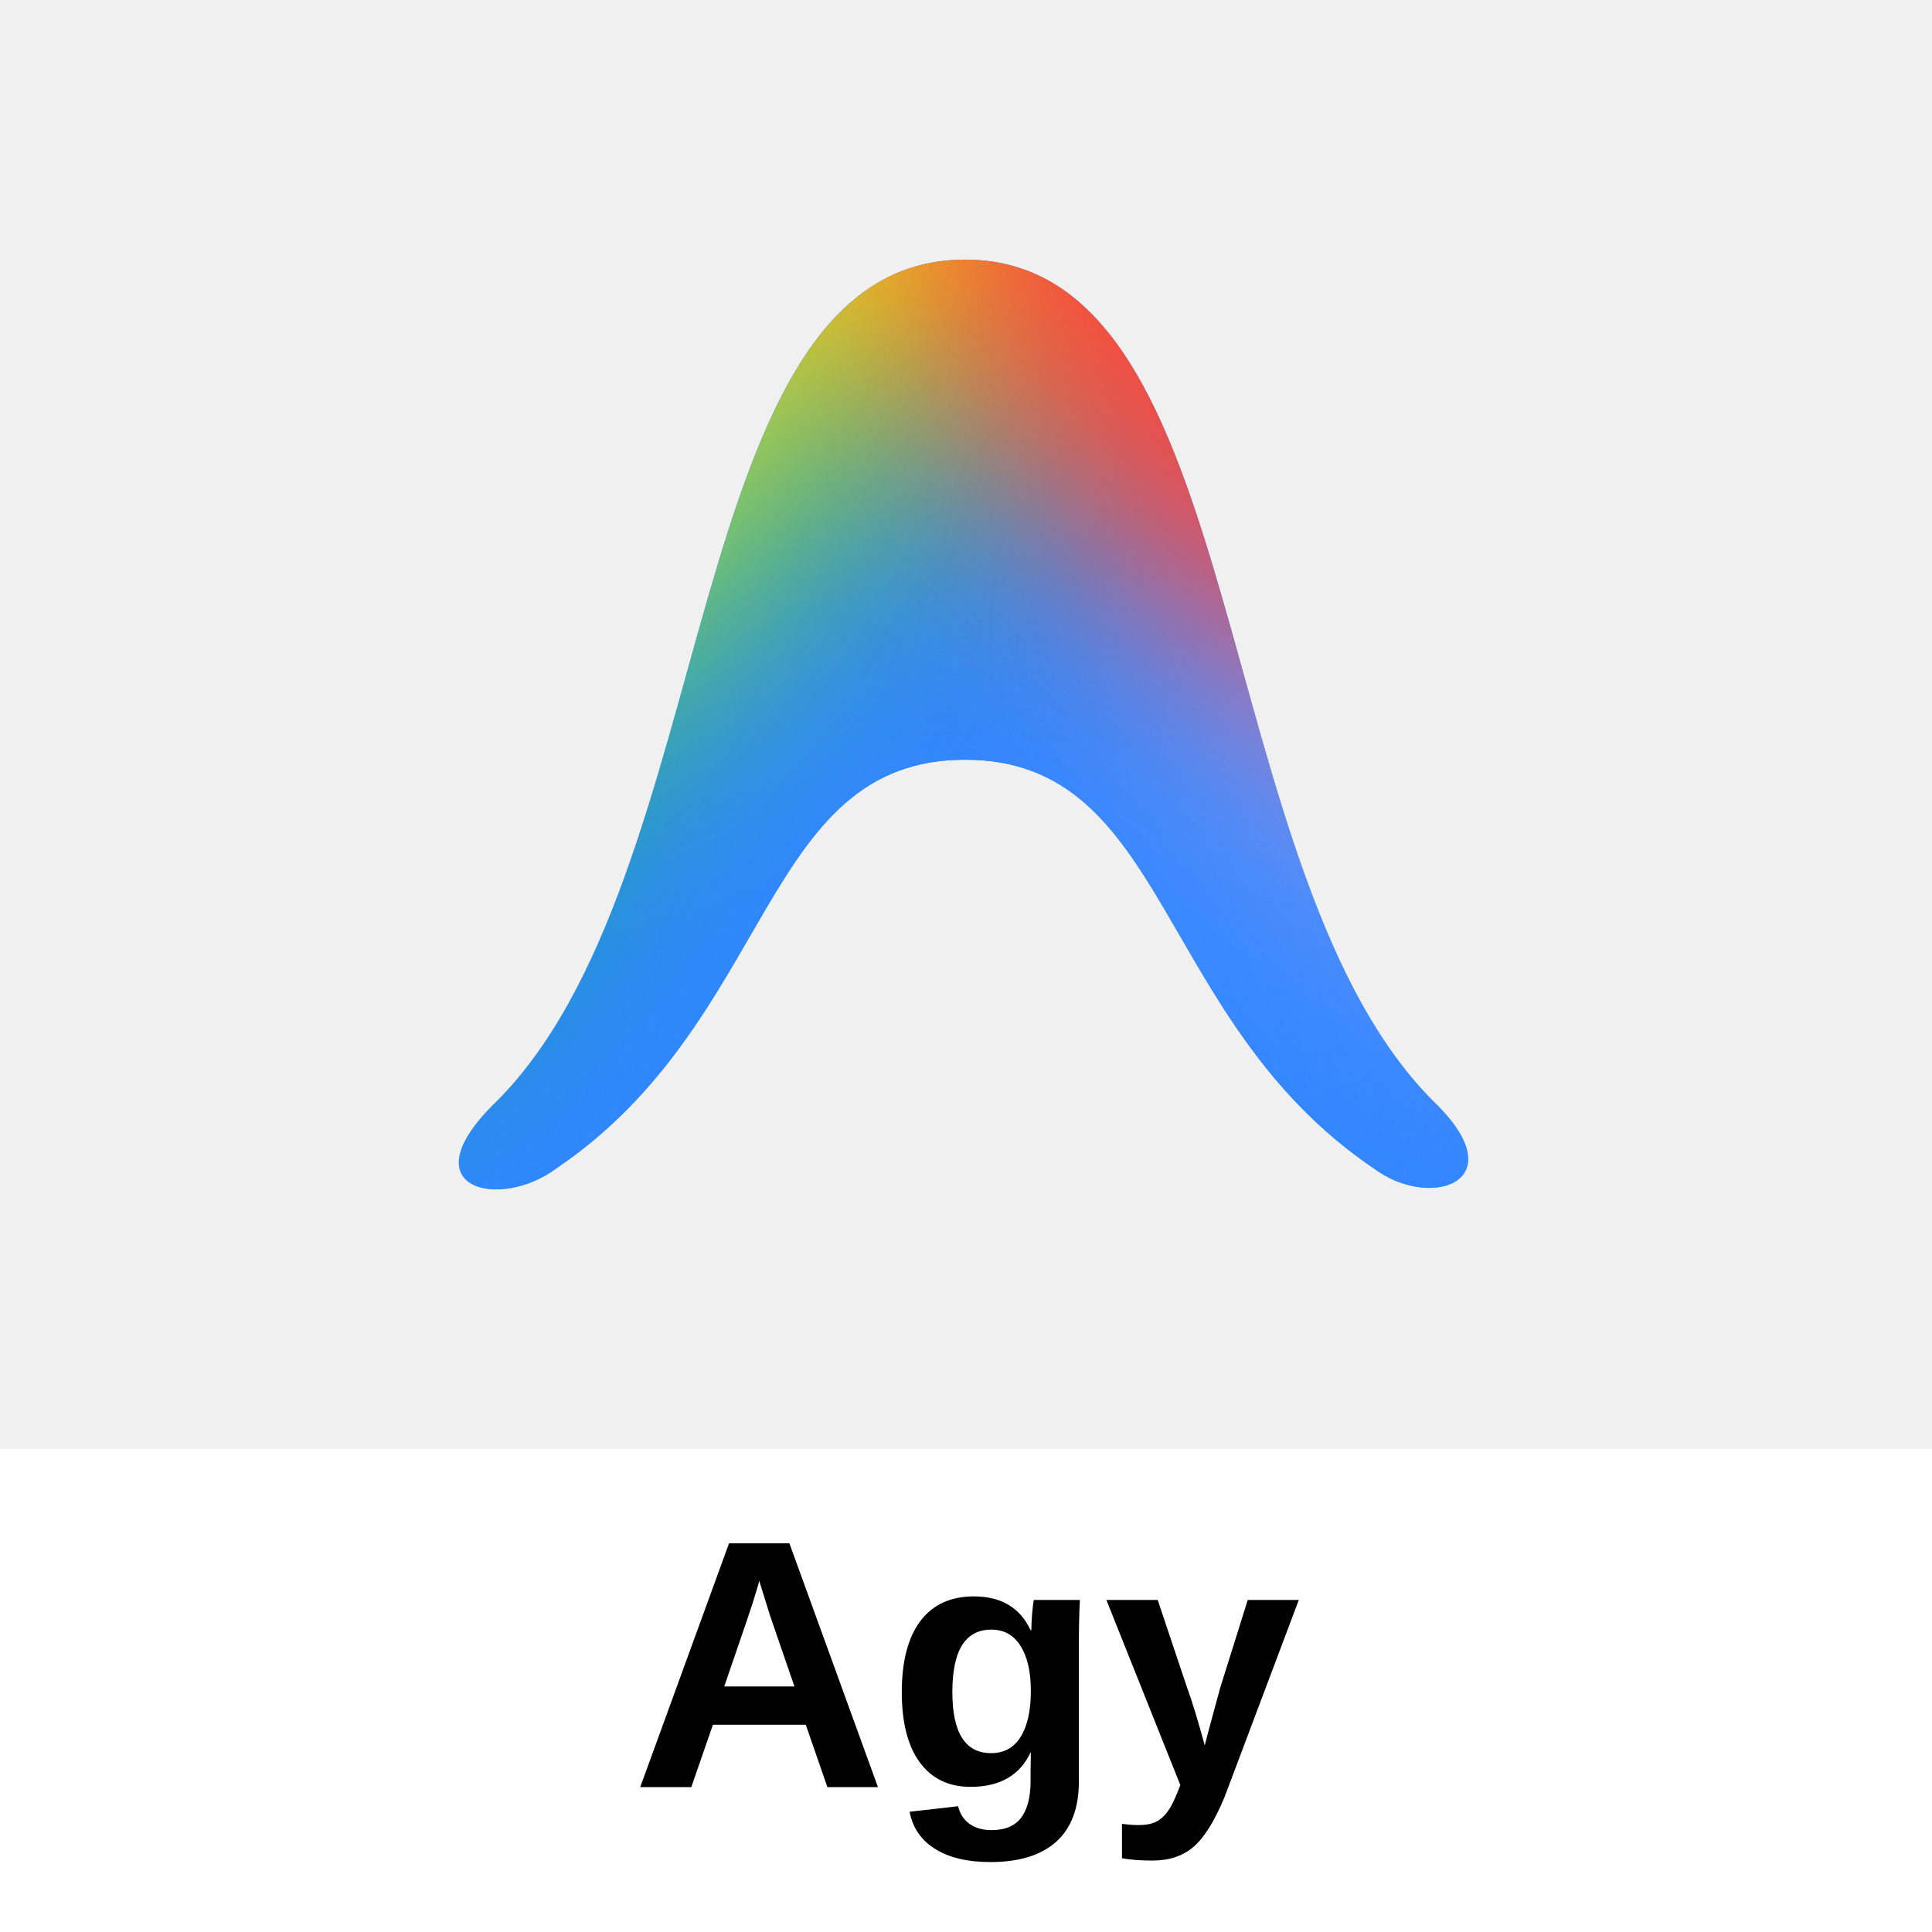
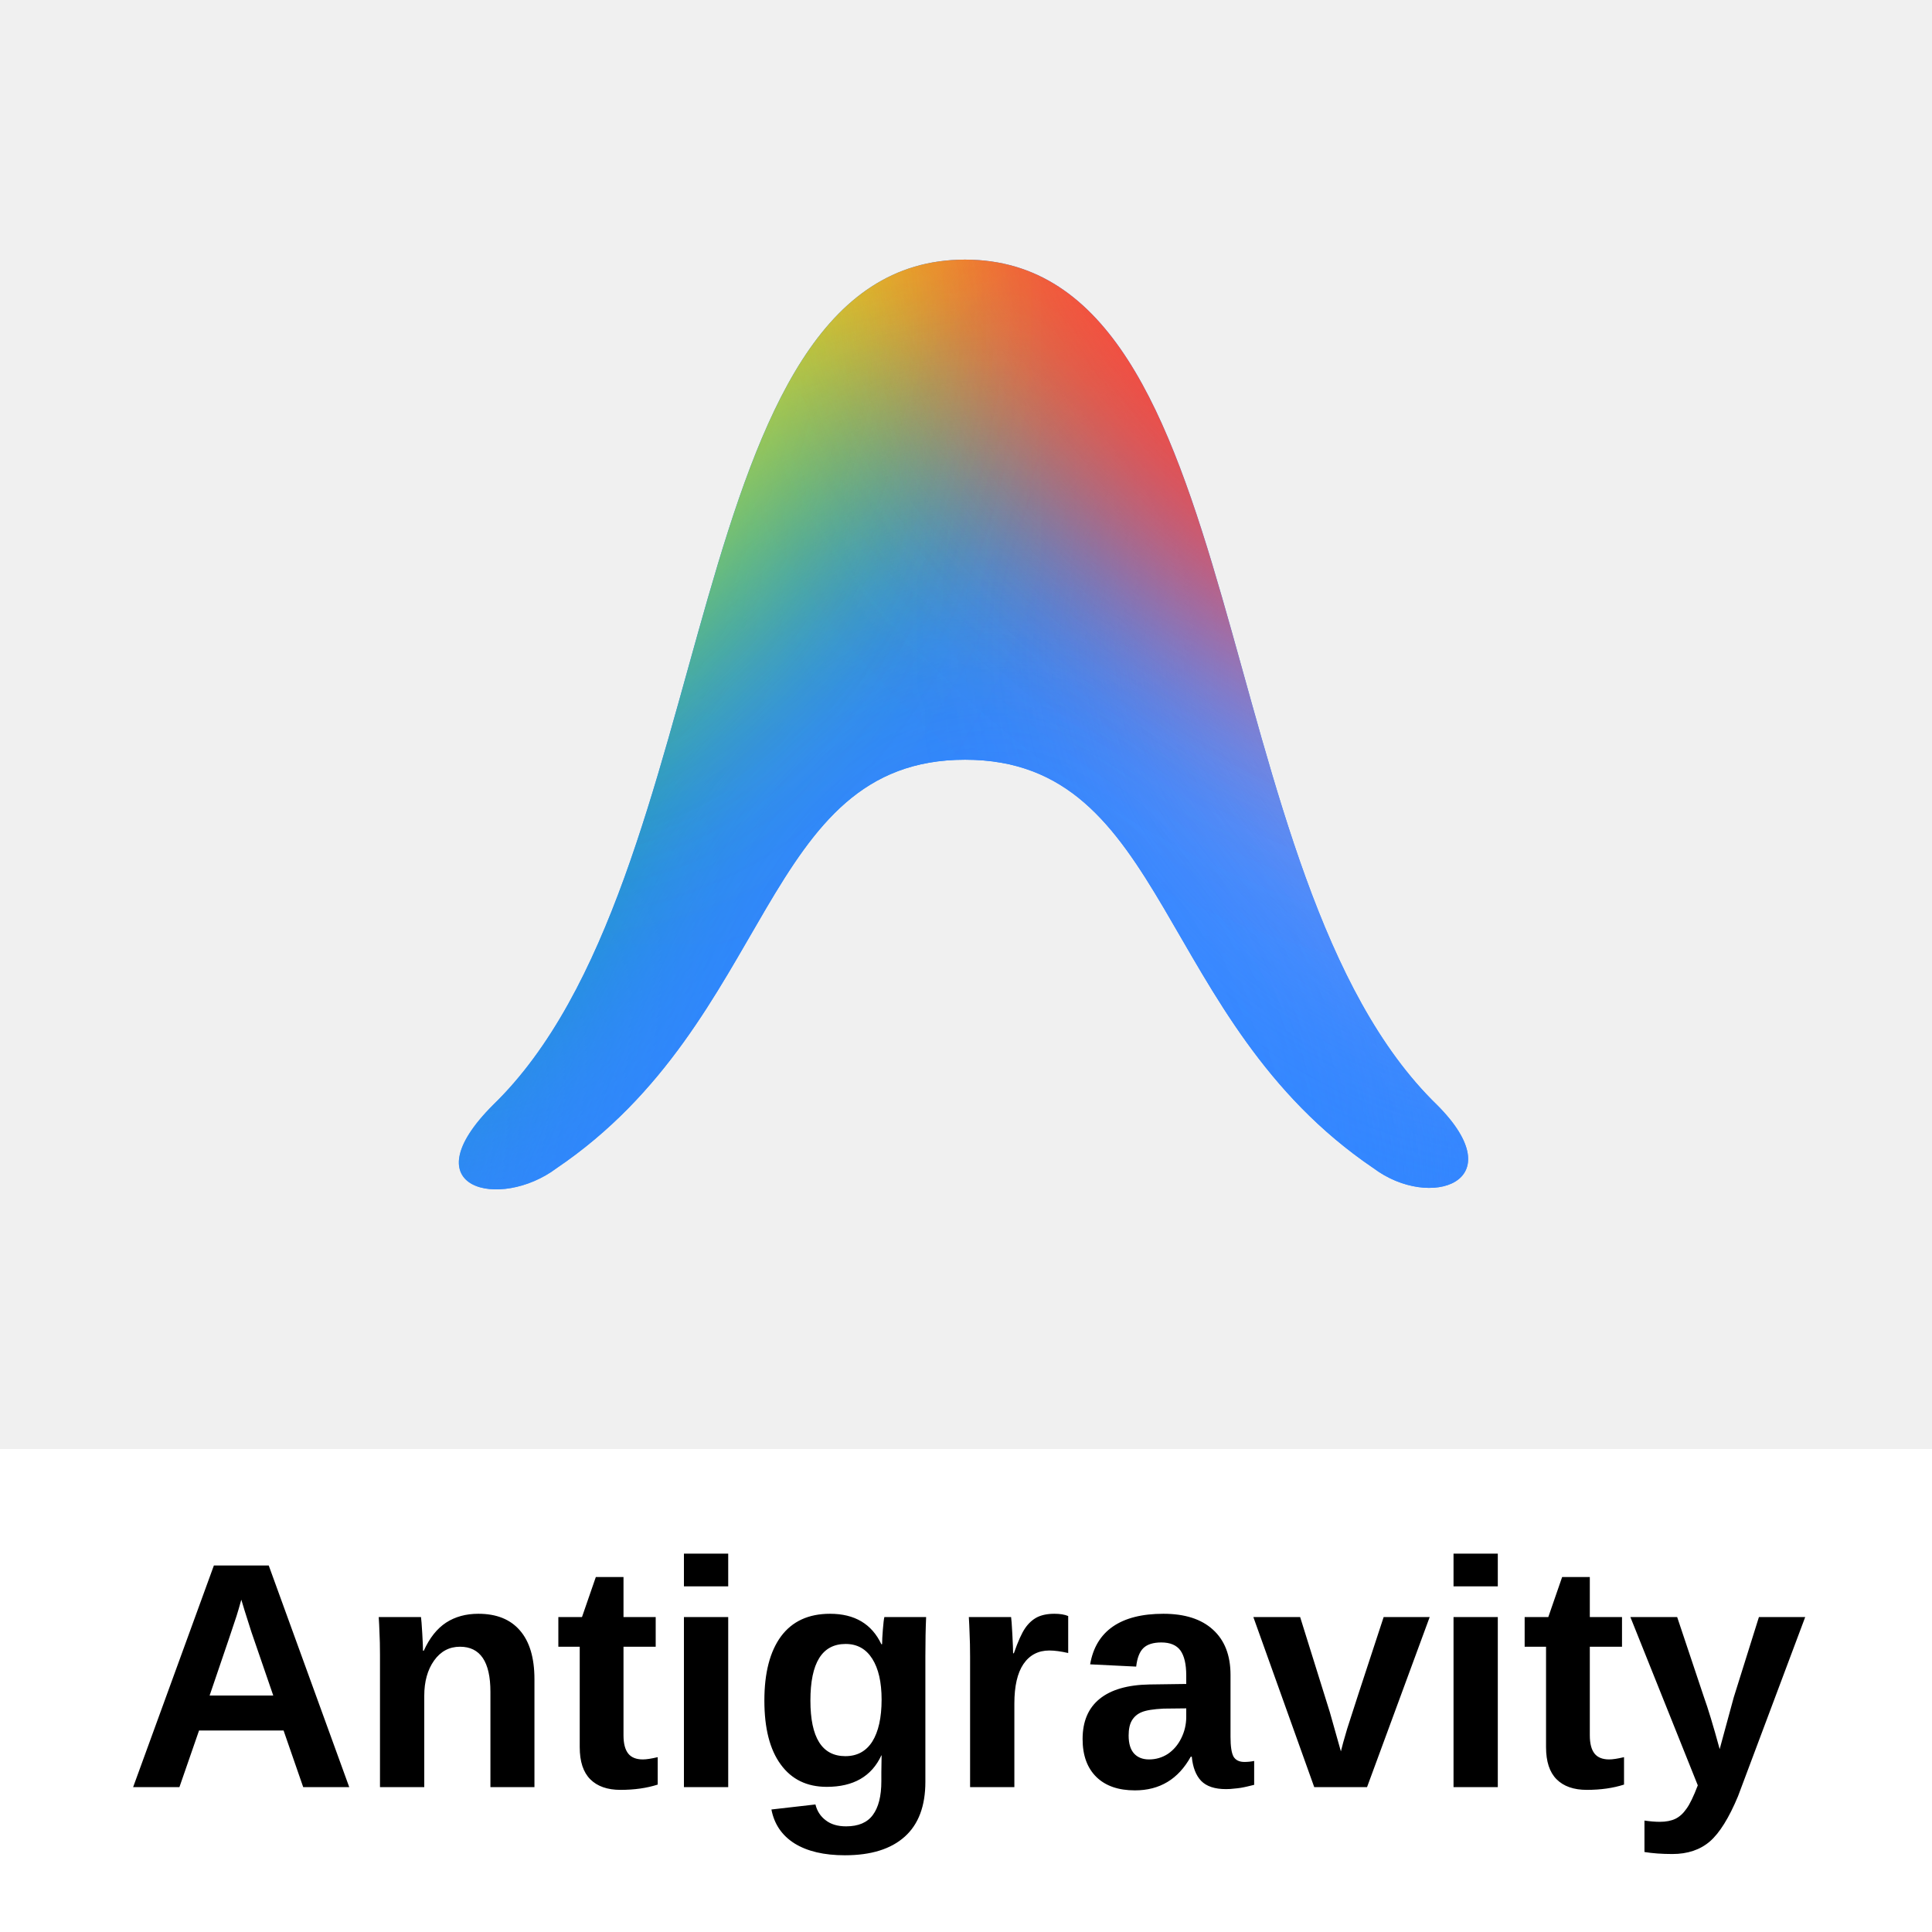
<svg xmlns="http://www.w3.org/2000/svg" width="120" height="120" viewBox="0 0 120 120">
  <svg class="astro-nen7h5rs" viewBox="0 0 180 180" height="84" width="84" fill="none" x="18" y="3" id="brandmark" preserveAspectRatio="xMidYMid meet">
    <path d="M144.248 149.062C151.748 154.688 162.998 150.938 152.685 140.625C121.748 110.625 128.31 28.125 89.873 28.125C51.435 28.125 57.998 110.625 27.06 140.625C15.81 151.875 27.998 154.688 35.498 149.062C64.56 129.375 62.685 94.688 89.873 94.688C117.06 94.688 115.185 129.375 144.248 149.062Z" fill="#3186FF" />
    <mask id="ag_7eyns_m" style="mask-type:alpha" maskUnits="userSpaceOnUse" x="22" y="28" width="136" height="125">
      <path d="M144.248 149.062C151.748 154.688 162.998 150.938 152.685 140.625C121.748 110.625 128.31 28.125 89.873 28.125C51.435 28.125 57.998 110.625 27.06 140.625C15.81 151.875 27.998 154.688 35.498 149.062C64.56 129.375 62.685 94.688 89.873 94.688C117.06 94.688 115.185 129.375 144.248 149.062Z" fill="white" />
    </mask>
    <g mask="url(#ag_7eyns_m)">
      <g filter="url(#ag_7eyns_f0)">
        <ellipse cx="36.623" cy="43.087" rx="36.623" ry="43.087" transform="matrix(-0.112784 0.99362 -0.99362 -0.112781 106.557 -26.4847)" fill="#FFE432" />
      </g>
      <g filter="url(#ag_7eyns_f1)">
        <ellipse cx="155.163" cy="54.929" rx="47.412" ry="48.454" transform="rotate(76.9243 155.163 54.9292)" fill="#FC413D" />
      </g>
      <g filter="url(#ag_7eyns_f2)">
        <ellipse cx="14.601" cy="65.442" rx="49.551" ry="64.192" transform="rotate(74.1257 14.6006 65.4425)" fill="#00B95C" />
      </g>
      <g filter="url(#ag_7eyns_f3)">
        <ellipse cx="14.601" cy="65.442" rx="49.551" ry="64.192" transform="rotate(74.1257 14.6006 65.4425)" fill="#00B95C" />
      </g>
      <g filter="url(#ag_7eyns_f4)">
        <ellipse cx="18.123" cy="67.414" rx="48.568" ry="53.469" transform="rotate(45.6065 18.1226 67.414)" fill="#00B95C" />
      </g>
      <g filter="url(#ag_7eyns_f5)">
        <ellipse cx="121.837" cy="166.945" rx="46.636" ry="44.908" transform="rotate(76.9243 121.837 166.945)" fill="#3186FF" />
      </g>
      <g filter="url(#ag_7eyns_f6)">
        <ellipse cx="53.946" cy="56.9" rx="53.946" ry="56.9" transform="matrix(-0.409539 0.912293 -0.912294 -0.409537 162.811 -25.895)" fill="#FBBC04" />
      </g>
      <g filter="url(#ag_7eyns_f7)">
        <path d="M4.216 239.063C-25.323 227.467 25.158 132.061 37.711 100.085C50.263 68.11 84.385 51.589 113.924 63.185C143.463 74.781 178.474 138.65 165.921 170.626C153.368 202.601 33.754 250.659 4.216 239.063Z" fill="#3186FF" />
      </g>
      <g filter="url(#ag_7eyns_f8)">
        <path d="M183.197 120.315C175.289 129.545 154.652 124.839 137.102 109.803C119.553 94.767 111.738 75.096 119.646 65.866C127.554 56.636 148.191 61.342 165.74 76.378C183.289 91.414 191.105 111.085 183.197 120.315Z" fill="#749BFF" />
      </g>
      <g filter="url(#ag_7eyns_f9)">
        <ellipse cx="148.928" cy="36.725" rx="71.102" ry="44.199" transform="rotate(34.0763 148.928 36.7252)" fill="#FC413D" />
      </g>
      <g filter="url(#ag_7eyns_f10)">
        <ellipse cx="37.848" cy="46.035" rx="38.101" ry="22.157" transform="rotate(112.516 37.848 46.0346)" fill="#FFEE48" />
      </g>
    </g>
    <defs>
      <filter id="ag_7eyns_f0" x="4.096" y="-44.176" width="111.037" height="98.442" filterUnits="userSpaceOnUse" color-interpolation-filters="sRGB">
        <feGaussianBlur stdDeviation="6.252" />
      </filter>
      <filter id="ag_7eyns_f1" x="46.297" y="-53.001" width="217.731" height="215.86" filterUnits="userSpaceOnUse" color-interpolation-filters="sRGB">
        <feGaussianBlur stdDeviation="30.227" />
      </filter>
      <filter id="ag_7eyns_f2" x="-100.018" y="-36.756" width="229.238" height="204.397" filterUnits="userSpaceOnUse" color-interpolation-filters="sRGB">
        <feGaussianBlur stdDeviation="25.696" />
      </filter>
      <filter id="ag_7eyns_f3" x="-100.018" y="-36.756" width="229.238" height="204.397" filterUnits="userSpaceOnUse" color-interpolation-filters="sRGB">
        <feGaussianBlur stdDeviation="25.696" />
      </filter>
      <filter id="ag_7eyns_f4" x="-84.398" y="-35.003" width="205.042" height="204.834" filterUnits="userSpaceOnUse" color-interpolation-filters="sRGB">
        <feGaussianBlur stdDeviation="25.696" />
      </filter>
      <filter id="ag_7eyns_f5" x="27.991" y="71.549" width="187.691" height="190.791" filterUnits="userSpaceOnUse" color-interpolation-filters="sRGB">
        <feGaussianBlur stdDeviation="24.418" />
      </filter>
      <filter id="ag_7eyns_f6" x="-11.881" y="-98.709" width="201.38" height="197.45" filterUnits="userSpaceOnUse" color-interpolation-filters="sRGB">
        <feGaussianBlur stdDeviation="22.13" />
      </filter>
      <filter id="ag_7eyns_f7" x="-44.443" y="19.952" width="252.513" height="260.404" filterUnits="userSpaceOnUse" color-interpolation-filters="sRGB">
        <feGaussianBlur stdDeviation="19.763" />
      </filter>
      <filter id="ag_7eyns_f8" x="81.192" y="25.772" width="140.46" height="134.637" filterUnits="userSpaceOnUse" color-interpolation-filters="sRGB">
        <feGaussianBlur stdDeviation="17.684" />
      </filter>
      <filter id="ag_7eyns_f9" x="55.15" y="-47.253" width="187.555" height="167.957" filterUnits="userSpaceOnUse" color-interpolation-filters="sRGB">
        <feGaussianBlur stdDeviation="14.937" />
      </filter>
      <filter id="ag_7eyns_f10" x="-24.263" y="-27.151" width="124.223" height="146.372" filterUnits="userSpaceOnUse" color-interpolation-filters="sRGB">
        <feGaussianBlur stdDeviation="18.486" />
      </filter>
    </defs>
  </svg>
  <rect id="caption-band" x="0" y="90" width="120" height="30" fill="#ffffff" />
-   <text id="caption-label" x="60" y="111" text-anchor="middle" font-family="Arial, Liberation Sans, sans-serif" font-size="22" font-weight="700" fill="#000000">Agy</text>
+   <text id="caption-label" x="60" y="111" text-anchor="middle" font-family="Arial, Liberation Sans, sans-serif" font-size="20" font-weight="700" fill="#000000">Antigravity</text>
</svg>
